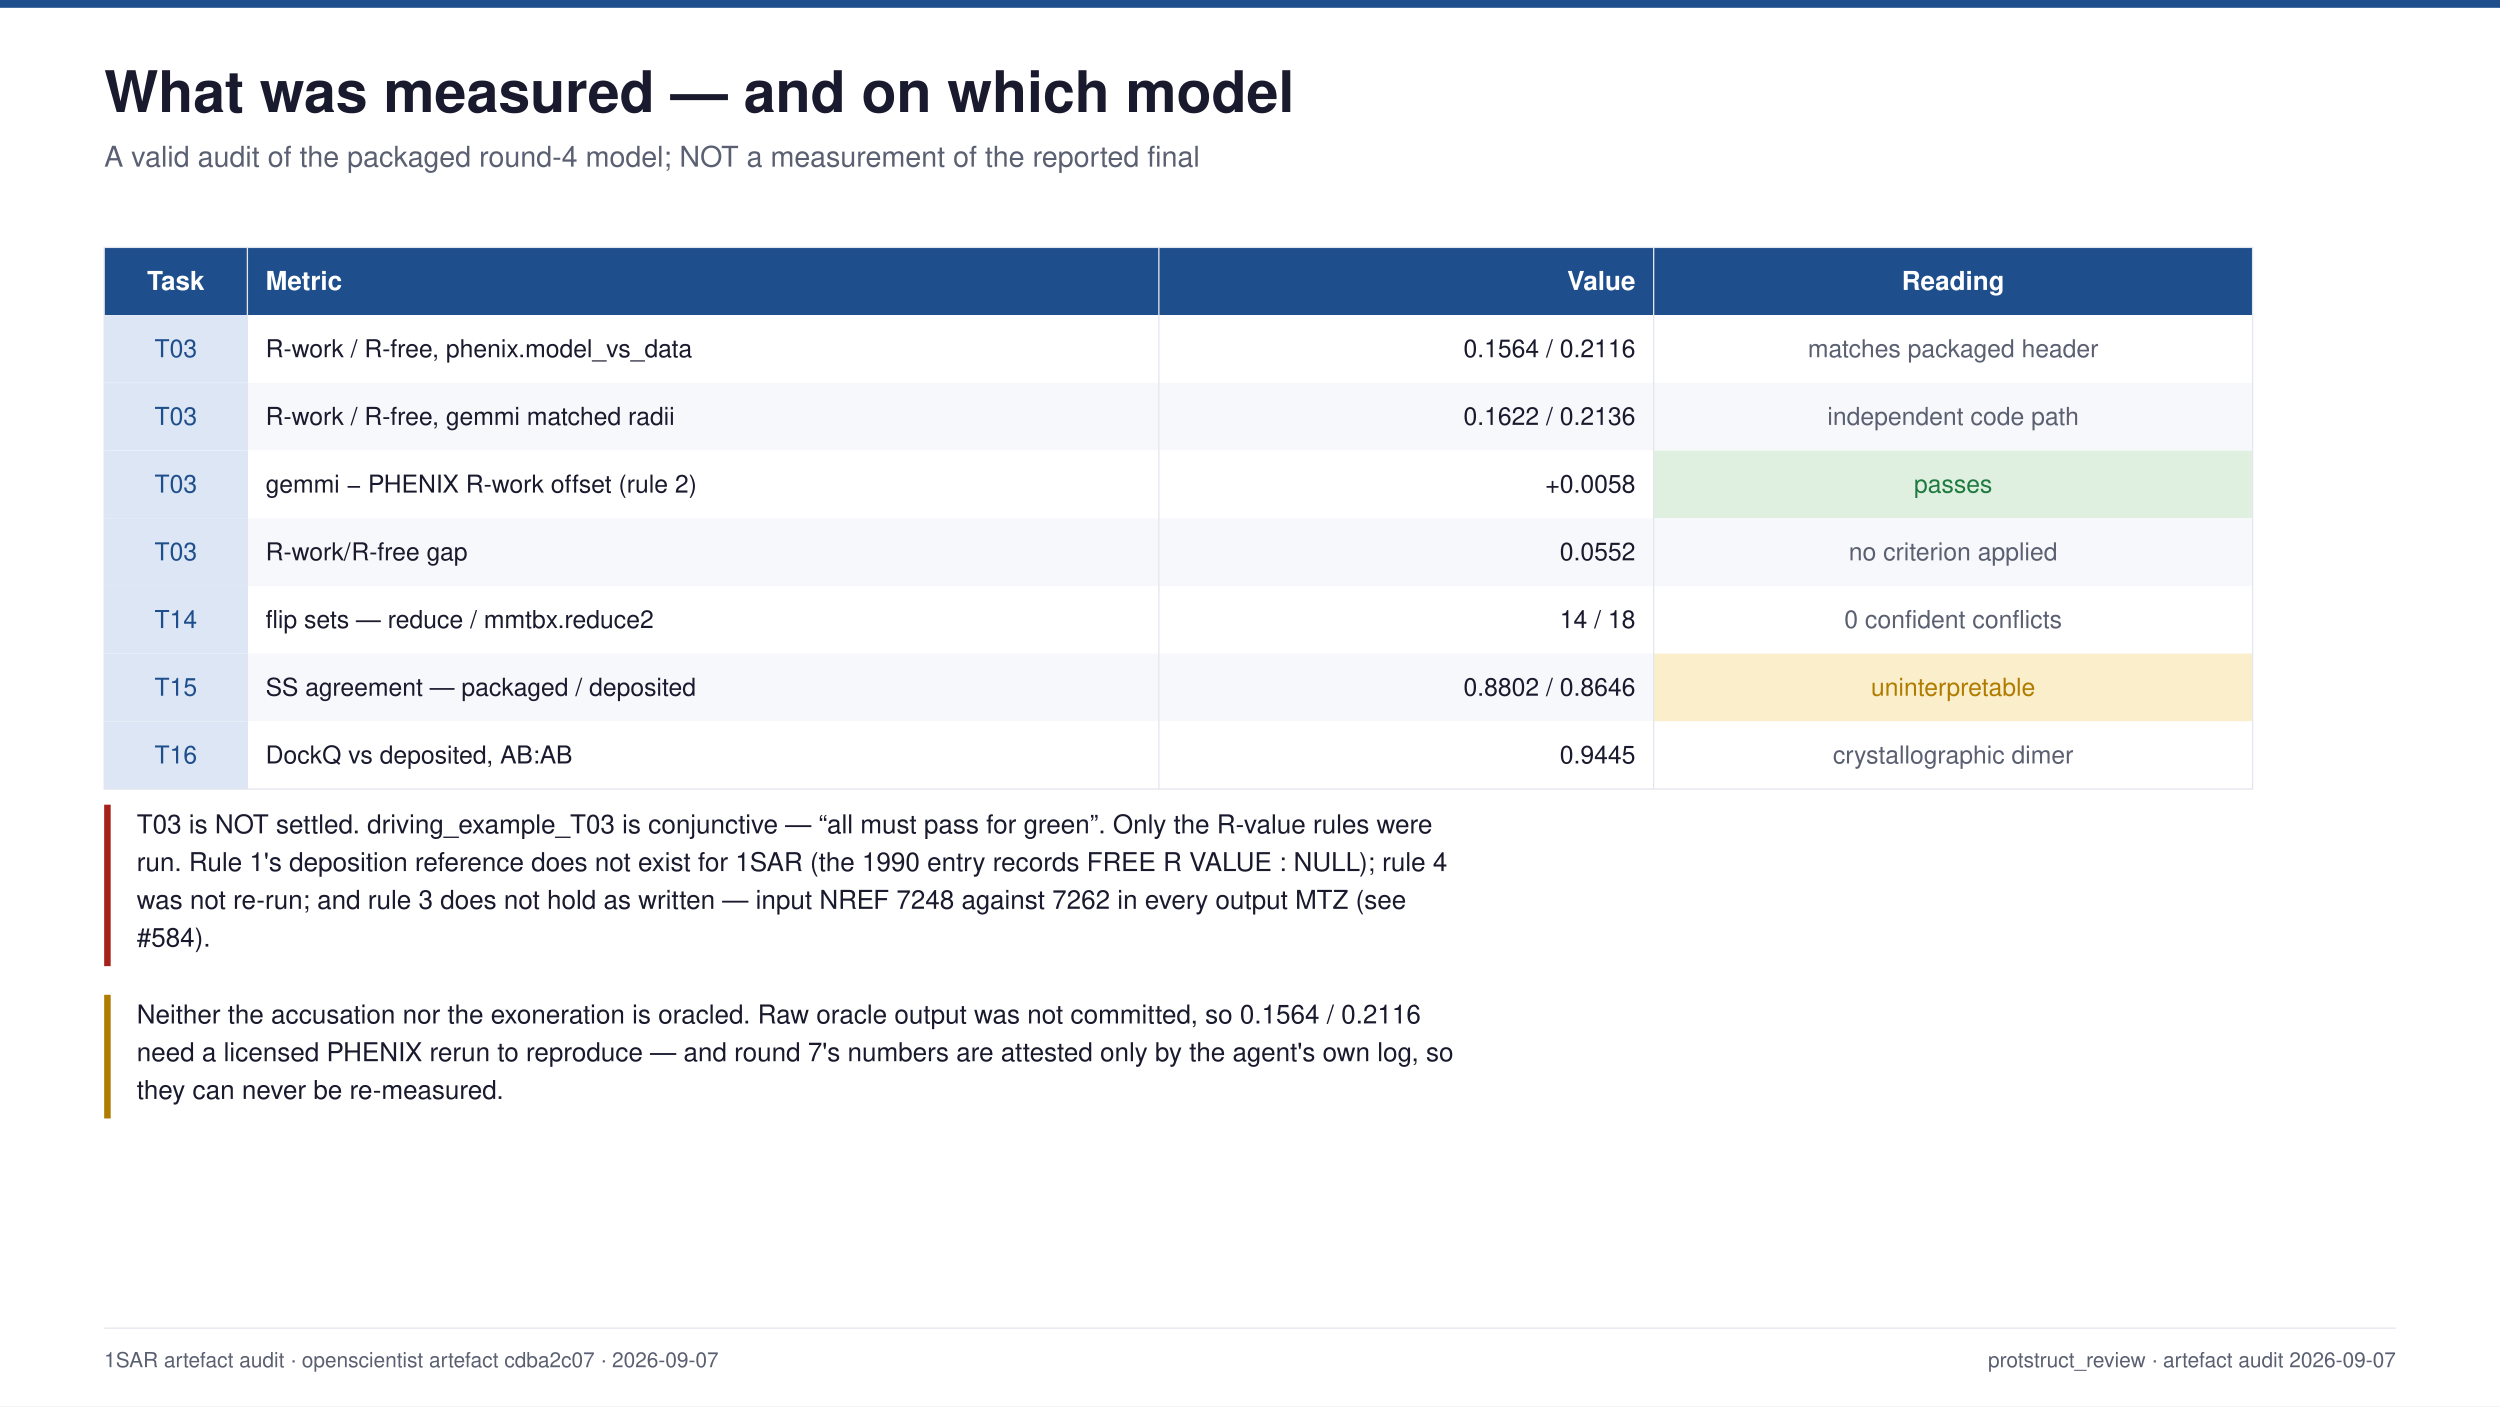
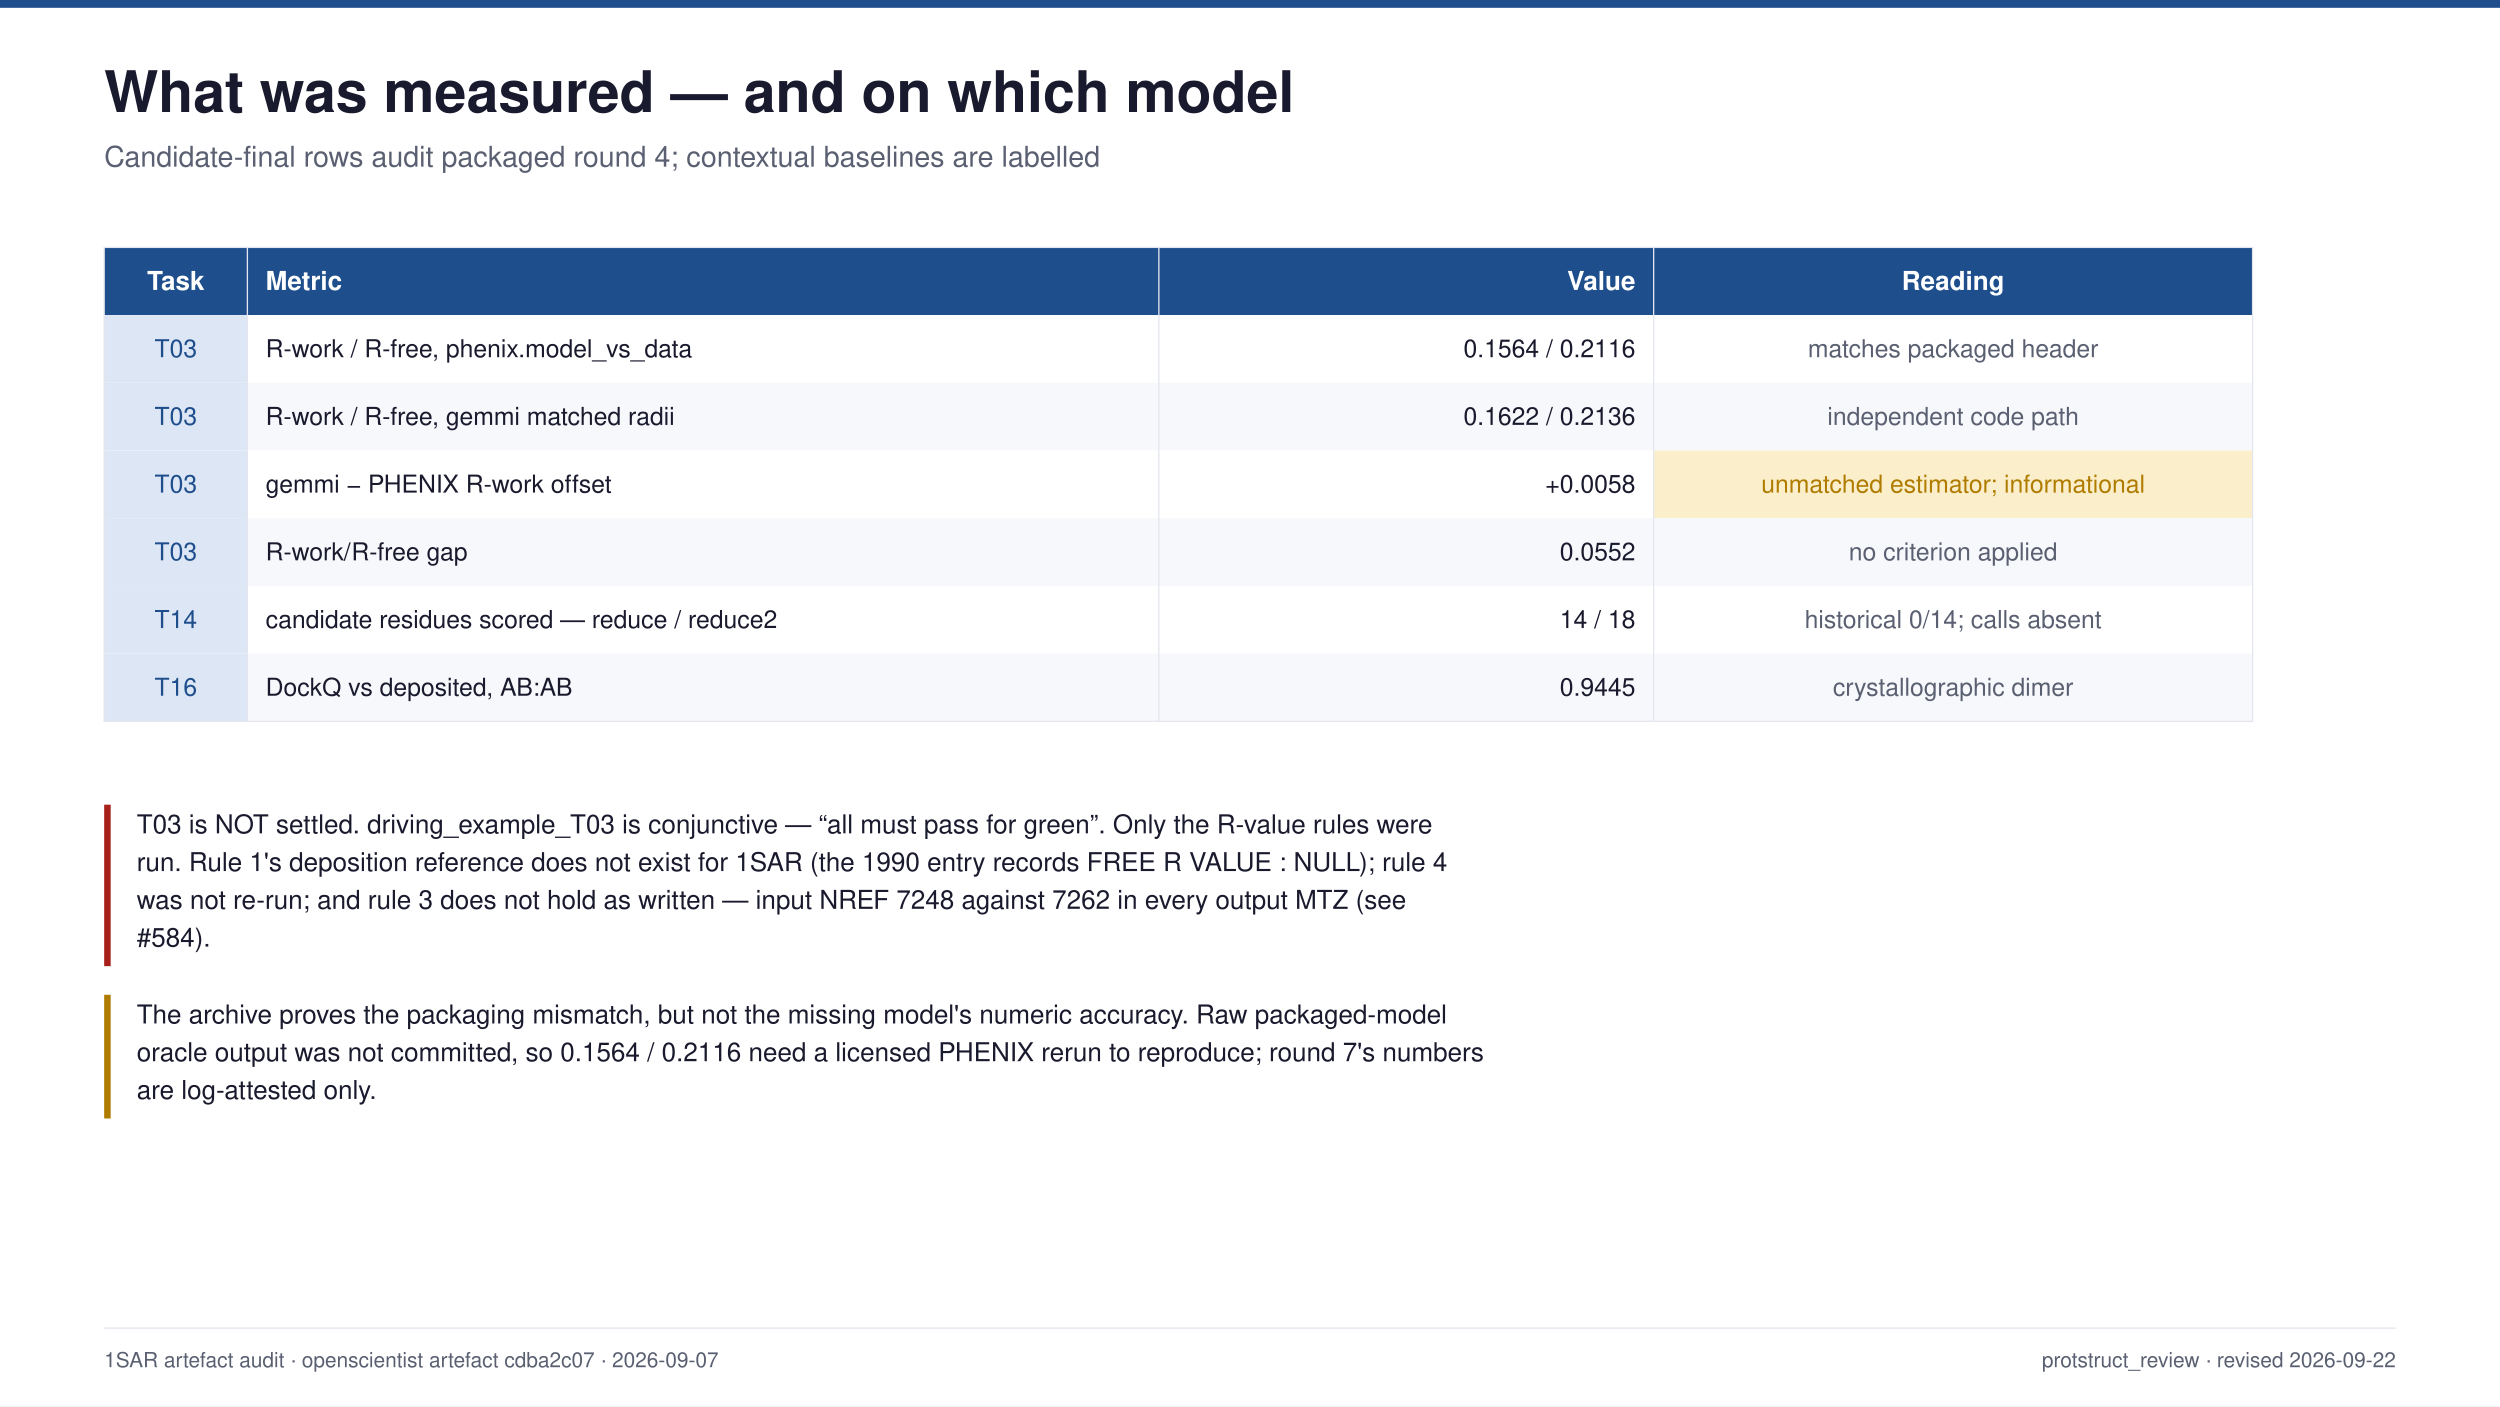
<svg xmlns="http://www.w3.org/2000/svg" width="1920" height="1080" viewBox="0 0 1920 1080" font-family="Helvetica, Arial, sans-serif">
  <rect width="100%" height="100%" fill="#ffffff" />
  <rect x="0" y="0" width="1920" height="6" fill="#1f4e8c" />
  <text x="80" y="86" font-size="44" font-weight="700" fill="#1a1a2e">What was measured — and on which model</text>
-   <text x="80" y="128" font-size="22" font-weight="400" fill="#5a6071">A valid audit of the packaged round-4 model; NOT a measurement of the reported final</text>
+   <text x="80" y="128" font-size="22" font-weight="400" fill="#5a6071">Candidate-final rows audit packaged round 4; contextual baselines are labelled</text>
  <line x1="80" y1="1020" x2="1840" y2="1020" stroke="#e3e6ee" stroke-width="1" />
  <text x="80" y="1050" font-size="16" fill="#5a6071">1SAR artefact audit · openscientist artefact cdba2c07 · 2026-09-07</text>
-   <text x="1840" y="1050" font-size="16" fill="#5a6071" text-anchor="end">protstruct_review · artefact audit 2026-09-07</text>
+   <text x="1840" y="1050" font-size="16" fill="#5a6071" text-anchor="end">protstruct_review · revised 2026-09-22</text>
  <rect x="80" y="190" width="1650" height="52" fill="#1f4e8c" />
  <text x="135.0" y="222.667" font-size="20" font-weight="700" fill="#ffffff" text-anchor="middle">Task</text>
  <text x="204" y="222.667" font-size="20" font-weight="700" fill="#ffffff" text-anchor="start">Metric</text>
  <text x="1256" y="222.667" font-size="20" font-weight="700" fill="#ffffff" text-anchor="end">Value</text>
  <text x="1500.0" y="222.667" font-size="20" font-weight="700" fill="#ffffff" text-anchor="middle">Reading</text>
  <rect x="80" y="242" width="1650" height="52" fill="#ffffff" />
  <rect x="80" y="242" width="110" height="52" fill="#dce6f4" />
  <text x="135.0" y="274.333" font-size="19" fill="#1f4e8c" text-anchor="middle">T03</text>
  <text x="204" y="274.333" font-size="19" fill="#1a1a2e" text-anchor="start">R-work / R-free, phenix.model_vs_data</text>
  <text x="1256" y="274.333" font-size="19" fill="#1a1a2e" text-anchor="end">0.1564 / 0.2116</text>
  <text x="1500.0" y="274.333" font-size="19" fill="#5a6071" text-anchor="middle">matches packaged header</text>
  <rect x="80" y="294" width="1650" height="52" fill="#f7f8fb" />
  <rect x="80" y="294" width="110" height="52" fill="#dce6f4" />
  <text x="135.0" y="326.333" font-size="19" fill="#1f4e8c" text-anchor="middle">T03</text>
  <text x="204" y="326.333" font-size="19" fill="#1a1a2e" text-anchor="start">R-work / R-free, gemmi matched radii</text>
  <text x="1256" y="326.333" font-size="19" fill="#1a1a2e" text-anchor="end">0.1622 / 0.2136</text>
  <text x="1500.0" y="326.333" font-size="19" fill="#5a6071" text-anchor="middle">independent code path</text>
  <rect x="80" y="346" width="1650" height="52" fill="#ffffff" />
  <rect x="80" y="346" width="110" height="52" fill="#dce6f4" />
  <text x="135.0" y="378.333" font-size="19" fill="#1f4e8c" text-anchor="middle">T03</text>
-   <text x="204" y="378.333" font-size="19" fill="#1a1a2e" text-anchor="start">gemmi − PHENIX R-work offset (rule 2)</text>
+   <text x="204" y="378.333" font-size="19" fill="#1a1a2e" text-anchor="start">gemmi − PHENIX R-work offset</text>
  <text x="1256" y="378.333" font-size="19" fill="#1a1a2e" text-anchor="end">+0.0058</text>
-   <rect x="1270" y="346" width="460" height="52" fill="#dff0e1" />
-   <text x="1500.0" y="378.333" font-size="19" fill="#1f7a3f" text-anchor="middle">passes</text>
+   <rect x="1270" y="346" width="460" height="52" fill="#fbeecb" />
+   <text x="1500.0" y="378.333" font-size="19" fill="#b07c00" text-anchor="middle">unmatched estimator; informational</text>
  <rect x="80" y="398" width="1650" height="52" fill="#f7f8fb" />
  <rect x="80" y="398" width="110" height="52" fill="#dce6f4" />
  <text x="135.0" y="430.333" font-size="19" fill="#1f4e8c" text-anchor="middle">T03</text>
  <text x="204" y="430.333" font-size="19" fill="#1a1a2e" text-anchor="start">R-work/R-free gap</text>
  <text x="1256" y="430.333" font-size="19" fill="#1a1a2e" text-anchor="end">0.0552</text>
  <rect x="1270" y="398" width="460" height="52" fill="#f7f8fb" />
  <text x="1500.0" y="430.333" font-size="19" fill="#5a6071" text-anchor="middle">no criterion applied</text>
  <rect x="80" y="450" width="1650" height="52" fill="#ffffff" />
  <rect x="80" y="450" width="110" height="52" fill="#dce6f4" />
  <text x="135.0" y="482.333" font-size="19" fill="#1f4e8c" text-anchor="middle">T14</text>
-   <text x="204" y="482.333" font-size="19" fill="#1a1a2e" text-anchor="start">flip sets — reduce / mmtbx.reduce2</text>
+   <text x="204" y="482.333" font-size="19" fill="#1a1a2e" text-anchor="start">candidate residues scored — reduce / reduce2</text>
  <text x="1256" y="482.333" font-size="19" fill="#1a1a2e" text-anchor="end">14 / 18</text>
-   <text x="1500.0" y="482.333" font-size="19" fill="#5a6071" text-anchor="middle">0 confident conflicts</text>
+   <text x="1500.0" y="482.333" font-size="19" fill="#5a6071" text-anchor="middle">historical 0/14; calls absent</text>
  <rect x="80" y="502" width="1650" height="52" fill="#f7f8fb" />
  <rect x="80" y="502" width="110" height="52" fill="#dce6f4" />
-   <text x="135.0" y="534.333" font-size="19" fill="#1f4e8c" text-anchor="middle">T15</text>
-   <text x="204" y="534.333" font-size="19" fill="#1a1a2e" text-anchor="start">SS agreement — packaged / deposited</text>
-   <text x="1256" y="534.333" font-size="19" fill="#1a1a2e" text-anchor="end">0.8802 / 0.8646</text>
-   <rect x="1270" y="502" width="460" height="52" fill="#fbeecb" />
-   <text x="1500.0" y="534.333" font-size="19" fill="#b07c00" text-anchor="middle">uninterpretable</text>
-   <rect x="80" y="554" width="1650" height="52" fill="#ffffff" />
-   <rect x="80" y="554" width="110" height="52" fill="#dce6f4" />
-   <text x="135.0" y="586.333" font-size="19" fill="#1f4e8c" text-anchor="middle">T16</text>
-   <text x="204" y="586.333" font-size="19" fill="#1a1a2e" text-anchor="start">DockQ vs deposited, AB:AB</text>
-   <text x="1256" y="586.333" font-size="19" fill="#1a1a2e" text-anchor="end">0.9445</text>
-   <text x="1500.0" y="586.333" font-size="19" fill="#5a6071" text-anchor="middle">crystallographic dimer</text>
-   <rect x="80" y="190" width="1650" height="416" fill="none" stroke="#e3e6ee" stroke-width="1" />
-   <line x1="190" y1="190" x2="190" y2="606" stroke="#e3e6ee" stroke-width="1" />
-   <line x1="890" y1="190" x2="890" y2="606" stroke="#e3e6ee" stroke-width="1" />
-   <line x1="1270" y1="190" x2="1270" y2="606" stroke="#e3e6ee" stroke-width="1" />
+   <text x="135.0" y="534.333" font-size="19" fill="#1f4e8c" text-anchor="middle">T16</text>
+   <text x="204" y="534.333" font-size="19" fill="#1a1a2e" text-anchor="start">DockQ vs deposited, AB:AB</text>
+   <text x="1256" y="534.333" font-size="19" fill="#1a1a2e" text-anchor="end">0.9445</text>
+   <text x="1500.0" y="534.333" font-size="19" fill="#5a6071" text-anchor="middle">crystallographic dimer</text>
+   <rect x="80" y="190" width="1650" height="364" fill="none" stroke="#e3e6ee" stroke-width="1" />
+   <line x1="190" y1="190" x2="190" y2="554" stroke="#e3e6ee" stroke-width="1" />
+   <line x1="890" y1="190" x2="890" y2="554" stroke="#e3e6ee" stroke-width="1" />
+   <line x1="1270" y1="190" x2="1270" y2="554" stroke="#e3e6ee" stroke-width="1" />
  <rect x="80" y="618" width="5" height="124" fill="#a8201a" />
  <text x="105" y="640" font-size="20" font-weight="400" fill="#1a1a2e">T03 is NOT settled. driving_example_T03 is conjunctive — “all must pass for green”. Only the R-value rules were</text>
  <text x="105" y="669" font-size="20" font-weight="400" fill="#1a1a2e">run. Rule 1's deposition reference does not exist for 1SAR (the 1990 entry records FREE R VALUE : NULL); rule 4</text>
  <text x="105" y="698" font-size="20" font-weight="400" fill="#1a1a2e">was not re-run; and rule 3 does not hold as written — input NREF 7248 against 7262 in every output MTZ (see</text>
  <text x="105" y="727" font-size="20" font-weight="400" fill="#1a1a2e">#584).</text>
  <rect x="80" y="764" width="5" height="95" fill="#b07c00" />
-   <text x="105" y="786" font-size="20" font-weight="400" fill="#1a1a2e">Neither the accusation nor the exoneration is oracled. Raw oracle output was not committed, so 0.1564 / 0.2116</text>
-   <text x="105" y="815" font-size="20" font-weight="400" fill="#1a1a2e">need a licensed PHENIX rerun to reproduce — and round 7's numbers are attested only by the agent's own log, so</text>
-   <text x="105" y="844" font-size="20" font-weight="400" fill="#1a1a2e">they can never be re-measured.</text>
+   <text x="105" y="786" font-size="20" font-weight="400" fill="#1a1a2e">The archive proves the packaging mismatch, but not the missing model's numeric accuracy. Raw packaged-model</text>
+   <text x="105" y="815" font-size="20" font-weight="400" fill="#1a1a2e">oracle output was not committed, so 0.1564 / 0.2116 need a licensed PHENIX rerun to reproduce; round 7's numbers</text>
+   <text x="105" y="844" font-size="20" font-weight="400" fill="#1a1a2e">are log-attested only.</text>
</svg>
